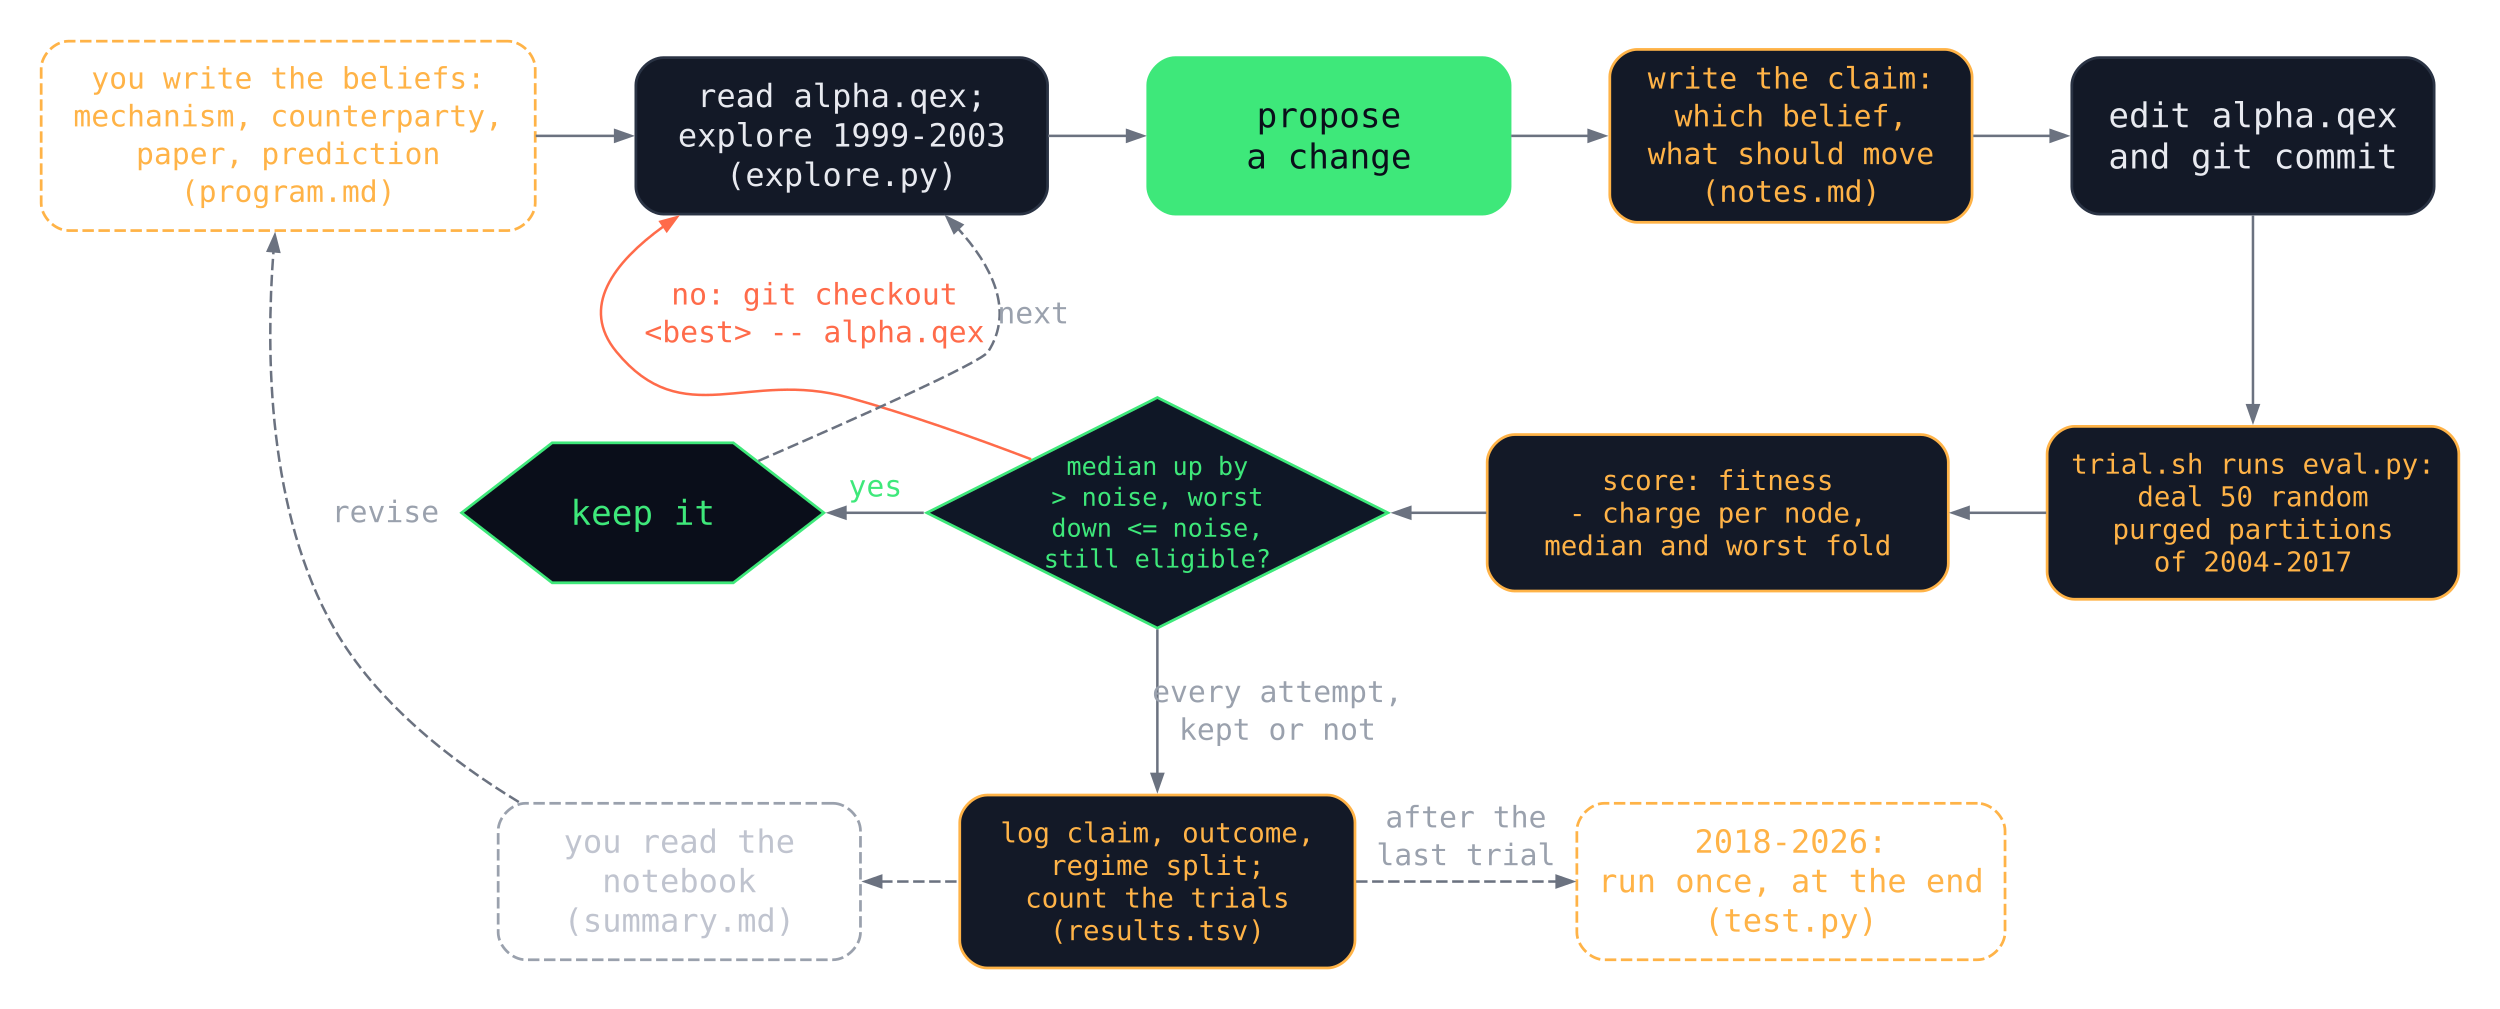
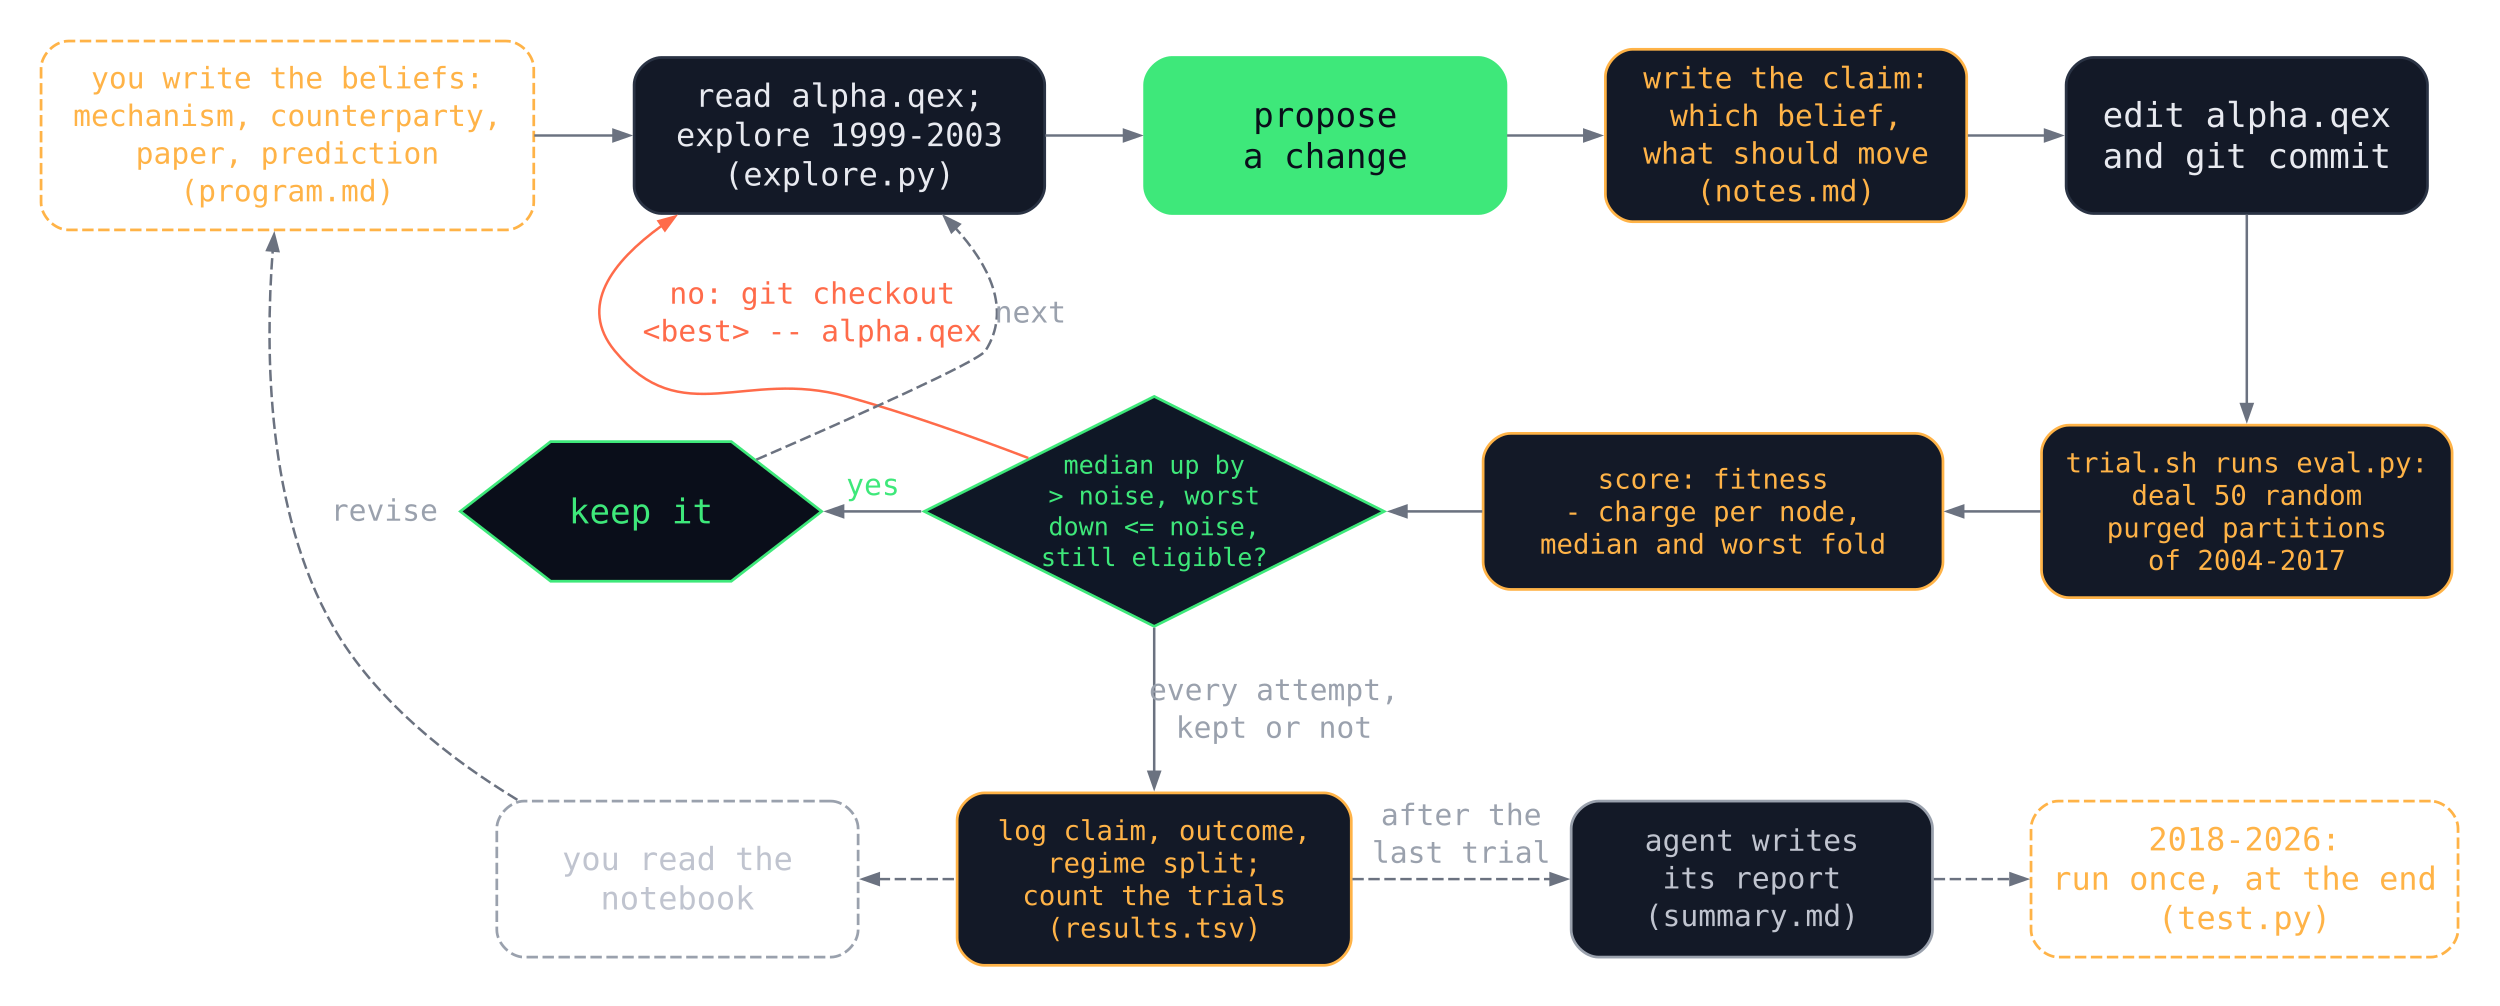
- <svg xmlns="http://www.w3.org/2000/svg" width="1093pt" height="441pt" viewBox="0.00 0.00 1093.00 441.00">
+ <svg xmlns="http://www.w3.org/2000/svg" width="1096pt" height="441pt" viewBox="0.00 0.00 1096.00 441.00">
  <g id="graph0" class="graph" transform="scale(1 1) rotate(0) translate(18 423.2)">
    <g id="node1" class="node">
      <path fill="none" stroke="#ffb347" stroke-width="1.2" stroke-dasharray="5,2" d="M204,-405.2C204,-405.2 12,-405.2 12,-405.2 6,-405.2 0,-399.2 0,-393.2 0,-393.2 0,-334.4 0,-334.4 0,-328.4 6,-322.4 12,-322.4 12,-322.4 204,-322.4 204,-322.4 210,-322.4 216,-328.4 216,-334.4 216,-334.4 216,-393.2 216,-393.2 216,-399.2 210,-405.2 204,-405.2" />
      <text xml:space="preserve" text-anchor="middle" x="108" y="-384.45" font-family="IBM Plex Mono, Menlo, DejaVu Sans Mono, monospace" font-size="13.00" fill="#ffb347">you write the beliefs:</text>
      <text xml:space="preserve" text-anchor="middle" x="108" y="-367.95" font-family="IBM Plex Mono, Menlo, DejaVu Sans Mono, monospace" font-size="13.00" fill="#ffb347">mechanism, counterparty,</text>
      <text xml:space="preserve" text-anchor="middle" x="108" y="-351.45" font-family="IBM Plex Mono, Menlo, DejaVu Sans Mono, monospace" font-size="13.00" fill="#ffb347">paper, prediction</text>
      <text xml:space="preserve" text-anchor="middle" x="108" y="-334.95" font-family="IBM Plex Mono, Menlo, DejaVu Sans Mono, monospace" font-size="13.00" fill="#ffb347">(program.md)</text>
    </g>
    <g id="node2" class="node">
      <path fill="#131927" stroke="#2a3344" stroke-width="1.2" d="M428,-398C428,-398 272,-398 272,-398 266,-398 260,-392 260,-386 260,-386 260,-341.6 260,-341.6 260,-335.6 266,-329.6 272,-329.6 272,-329.6 428,-329.6 428,-329.6 434,-329.6 440,-335.6 440,-341.6 440,-341.6 440,-386 440,-386 440,-392 434,-398 428,-398" />
      <text xml:space="preserve" text-anchor="middle" x="350" y="-376.38" font-family="IBM Plex Mono, Menlo, DejaVu Sans Mono, monospace" font-size="14.00" fill="#e8eaf0">read alpha.qex;</text>
      <text xml:space="preserve" text-anchor="middle" x="350" y="-359.13" font-family="IBM Plex Mono, Menlo, DejaVu Sans Mono, monospace" font-size="14.00" fill="#e8eaf0">explore 1999-2003</text>
      <text xml:space="preserve" text-anchor="middle" x="350" y="-341.88" font-family="IBM Plex Mono, Menlo, DejaVu Sans Mono, monospace" font-size="14.00" fill="#e8eaf0">(explore.py)</text>
    </g>
    <g id="edge1" class="edge">
      <path fill="none" stroke="#6b7280" stroke-width="1.1" d="M216.24,-363.8C227.87,-363.8 239.5,-363.8 251.14,-363.8" />
      <polygon fill="#6b7280" stroke="#6b7280" stroke-width="1.1" points="250.94,-366.25 257.94,-363.8 250.94,-361.35 250.94,-366.25" />
    </g>
    <g id="node3" class="node">
      <path fill="#3ee87a" stroke="#3ee87a" stroke-width="1.2" d="M630.2,-398C630.2,-398 495.8,-398 495.8,-398 489.8,-398 483.8,-392 483.8,-386 483.8,-386 483.8,-341.6 483.8,-341.6 483.8,-335.6 489.8,-329.6 495.8,-329.6 495.8,-329.6 630.2,-329.6 630.2,-329.6 636.2,-329.6 642.2,-335.6 642.2,-341.6 642.2,-341.6 642.2,-386 642.2,-386 642.2,-392 636.2,-398 630.2,-398" />
      <text xml:space="preserve" text-anchor="middle" x="563" y="-367.55" font-family="IBM Plex Mono, Menlo, DejaVu Sans Mono, monospace" font-size="15.00" fill="#0a0e1a">propose</text>
      <text xml:space="preserve" text-anchor="middle" x="563" y="-349.55" font-family="IBM Plex Mono, Menlo, DejaVu Sans Mono, monospace" font-size="15.00" fill="#0a0e1a">a change</text>
    </g>
    <g id="edge2" class="edge">
      <path fill="none" stroke="#6b7280" stroke-width="1.1" d="M440.28,-363.8C451.85,-363.8 463.42,-363.8 474.99,-363.8" />
      <polygon fill="#6b7280" stroke="#6b7280" stroke-width="1.1" points="474.76,-366.25 481.76,-363.8 474.76,-361.35 474.76,-366.25" />
    </g>
    <g id="node4" class="node">
      <path fill="#131927" stroke="#ffb347" stroke-width="1.2" d="M832.2,-401.6C832.2,-401.6 697.8,-401.6 697.8,-401.6 691.8,-401.6 685.8,-395.6 685.8,-389.6 685.8,-389.6 685.8,-338 685.8,-338 685.8,-332 691.8,-326 697.8,-326 697.8,-326 832.2,-326 832.2,-326 838.2,-326 844.2,-332 844.2,-338 844.2,-338 844.2,-389.6 844.2,-389.6 844.2,-395.6 838.2,-401.6 832.2,-401.6" />
      <text xml:space="preserve" text-anchor="middle" x="765" y="-384.45" font-family="IBM Plex Mono, Menlo, DejaVu Sans Mono, monospace" font-size="13.00" fill="#ffb347">write the claim:</text>
      <text xml:space="preserve" text-anchor="middle" x="765" y="-367.95" font-family="IBM Plex Mono, Menlo, DejaVu Sans Mono, monospace" font-size="13.00" fill="#ffb347">which belief,</text>
      <text xml:space="preserve" text-anchor="middle" x="765" y="-351.45" font-family="IBM Plex Mono, Menlo, DejaVu Sans Mono, monospace" font-size="13.00" fill="#ffb347">what should move</text>
      <text xml:space="preserve" text-anchor="middle" x="765" y="-334.95" font-family="IBM Plex Mono, Menlo, DejaVu Sans Mono, monospace" font-size="13.00" fill="#ffb347">(notes.md)</text>
    </g>
    <g id="edge3" class="edge">
      <path fill="none" stroke="#6b7280" stroke-width="1.1" d="M642.7,-363.8C653.99,-363.8 665.28,-363.8 676.58,-363.8" />
      <polygon fill="#6b7280" stroke="#6b7280" stroke-width="1.1" points="676.55,-366.25 683.55,-363.8 676.55,-361.35 676.55,-366.25" />
    </g>
    <g id="node5" class="node">
      <path fill="#131927" stroke="#2a3344" stroke-width="1.2" d="M1034.2,-398C1034.2,-398 899.8,-398 899.8,-398 893.8,-398 887.8,-392 887.8,-386 887.8,-386 887.8,-341.6 887.8,-341.6 887.8,-335.6 893.8,-329.6 899.8,-329.6 899.8,-329.6 1034.2,-329.6 1034.2,-329.6 1040.2,-329.6 1046.2,-335.6 1046.2,-341.6 1046.2,-341.6 1046.2,-386 1046.2,-386 1046.2,-392 1040.2,-398 1034.2,-398" />
      <text xml:space="preserve" text-anchor="middle" x="967" y="-367.55" font-family="IBM Plex Mono, Menlo, DejaVu Sans Mono, monospace" font-size="15.00" fill="#e8eaf0">edit alpha.qex</text>
      <text xml:space="preserve" text-anchor="middle" x="967" y="-349.55" font-family="IBM Plex Mono, Menlo, DejaVu Sans Mono, monospace" font-size="15.00" fill="#e8eaf0">and git commit</text>
    </g>
    <g id="edge4" class="edge">
      <path fill="none" stroke="#6b7280" stroke-width="1.1" d="M844.7,-363.8C855.99,-363.8 867.28,-363.8 878.58,-363.8" />
      <polygon fill="#6b7280" stroke="#6b7280" stroke-width="1.1" points="878.55,-366.25 885.55,-363.8 878.55,-361.35 878.55,-366.25" />
    </g>
    <g id="node6" class="node">
      <path fill="#131927" stroke="#ffb347" stroke-width="1.2" d="M1045,-236.8C1045,-236.8 889,-236.8 889,-236.8 883,-236.8 877,-230.8 877,-224.8 877,-224.8 877,-173.2 877,-173.2 877,-167.2 883,-161.2 889,-161.2 889,-161.2 1045,-161.2 1045,-161.2 1051,-161.2 1057,-167.2 1057,-173.2 1057,-173.2 1057,-224.8 1057,-224.8 1057,-230.8 1051,-236.8 1045,-236.8" />
      <text xml:space="preserve" text-anchor="middle" x="967" y="-216.1" font-family="IBM Plex Mono, Menlo, DejaVu Sans Mono, monospace" font-size="12.00" fill="#ffb347">trial.sh runs eval.py:</text>
      <text xml:space="preserve" text-anchor="middle" x="967" y="-201.85" font-family="IBM Plex Mono, Menlo, DejaVu Sans Mono, monospace" font-size="12.00" fill="#ffb347">deal 50 random</text>
      <text xml:space="preserve" text-anchor="middle" x="967" y="-187.6" font-family="IBM Plex Mono, Menlo, DejaVu Sans Mono, monospace" font-size="12.00" fill="#ffb347">purged partitions</text>
      <text xml:space="preserve" text-anchor="middle" x="967" y="-173.35" font-family="IBM Plex Mono, Menlo, DejaVu Sans Mono, monospace" font-size="12.00" fill="#ffb347">of 2004-2017</text>
    </g>
    <g id="edge5" class="edge">
      <path fill="none" stroke="#6b7280" stroke-width="1.1" d="M967,-329.07C967,-304.95 967,-272.21 967,-245.74" />
      <polygon fill="#6b7280" stroke="#6b7280" stroke-width="1.1" points="969.45,-246.05 967,-239.05 964.55,-246.05 969.45,-246.05" />
    </g>
    <g id="node7" class="node">
      <path fill="#131927" stroke="#ffb347" stroke-width="1.2" d="M821.8,-233.2C821.8,-233.2 644.2,-233.2 644.2,-233.2 638.2,-233.2 632.2,-227.2 632.2,-221.2 632.2,-221.2 632.2,-176.8 632.2,-176.8 632.2,-170.8 638.2,-164.8 644.2,-164.8 644.2,-164.8 821.8,-164.8 821.8,-164.8 827.8,-164.8 833.8,-170.8 833.8,-176.8 833.8,-176.8 833.8,-221.2 833.8,-221.2 833.8,-227.2 827.8,-233.2 821.8,-233.2" />
      <text xml:space="preserve" text-anchor="middle" x="733" y="-208.98" font-family="IBM Plex Mono, Menlo, DejaVu Sans Mono, monospace" font-size="12.00" fill="#ffb347">score: fitness</text>
      <text xml:space="preserve" text-anchor="middle" x="733" y="-194.73" font-family="IBM Plex Mono, Menlo, DejaVu Sans Mono, monospace" font-size="12.00" fill="#ffb347">- charge per node,</text>
      <text xml:space="preserve" text-anchor="middle" x="733" y="-180.48" font-family="IBM Plex Mono, Menlo, DejaVu Sans Mono, monospace" font-size="12.00" fill="#ffb347">median and worst fold</text>
    </g>
    <g id="edge6" class="edge">
      <path fill="none" stroke="#6b7280" stroke-width="1.1" d="M842.66,-199C853.97,-199 865.29,-199 876.6,-199" />
      <polygon fill="#6b7280" stroke="#6b7280" stroke-width="1.1" points="842.67,-196.55 835.67,-199 842.67,-201.45 842.67,-196.55" />
    </g>
    <g id="node8" class="node">
      <polygon fill="#0f1726" stroke="#3ee87a" stroke-width="1.2" points="488,-249.4 387.2,-199 488,-148.6 588.8,-199 488,-249.4" />
      <text xml:space="preserve" text-anchor="middle" x="488" y="-215.55" font-family="IBM Plex Mono, Menlo, DejaVu Sans Mono, monospace" font-size="11.00" fill="#3ee87a">median up by</text>
      <text xml:space="preserve" text-anchor="middle" x="488" y="-202.05" font-family="IBM Plex Mono, Menlo, DejaVu Sans Mono, monospace" font-size="11.00" fill="#3ee87a">&gt; noise, worst</text>
      <text xml:space="preserve" text-anchor="middle" x="488" y="-188.55" font-family="IBM Plex Mono, Menlo, DejaVu Sans Mono, monospace" font-size="11.00" fill="#3ee87a">down &lt;= noise,</text>
      <text xml:space="preserve" text-anchor="middle" x="488" y="-175.05" font-family="IBM Plex Mono, Menlo, DejaVu Sans Mono, monospace" font-size="11.00" fill="#3ee87a">still eligible?</text>
    </g>
    <g id="edge10" class="edge">
      <path fill="none" stroke="#ff6b4a" stroke-width="1.1" d="M432.81,-222.41C408.6,-231.66 379.68,-241.94 353,-249.4 308.72,-261.78 280.7,-233.88 251.5,-269.4 235.56,-288.78 249.93,-308.2 272.14,-324.27" />
      <polygon fill="#ff6b4a" stroke="#ff6b4a" stroke-width="1.1" points="270.73,-326.27 277.89,-328.21 273.5,-322.23 270.73,-326.27" />
      <text xml:space="preserve" text-anchor="middle" x="330.25" y="-290.05" font-family="IBM Plex Mono, Menlo, DejaVu Sans Mono, monospace" font-size="13.00" fill="#ff6b4a">  no: git checkout</text>
      <text xml:space="preserve" text-anchor="middle" x="330.25" y="-273.55" font-family="IBM Plex Mono, Menlo, DejaVu Sans Mono, monospace" font-size="13.00" fill="#ff6b4a">  &lt;best&gt; -- alpha.qex</text>
    </g>
    <g id="edge7" class="edge">
      <path fill="none" stroke="#6b7280" stroke-width="1.1" d="M598.44,-199C609.57,-199 620.71,-199 631.84,-199" />
      <polygon fill="#6b7280" stroke="#6b7280" stroke-width="1.1" points="598.59,-196.55 591.59,-199 598.59,-201.45 598.59,-196.55" />
    </g>
    <g id="node10" class="node">
      <path fill="#131927" stroke="#ffb347" stroke-width="1.2" d="M562.4,-75.6C562.4,-75.6 413.6,-75.6 413.6,-75.6 407.6,-75.6 401.6,-69.6 401.6,-63.6 401.6,-63.6 401.6,-12 401.6,-12 401.6,-6 407.6,0 413.6,0 413.6,0 562.4,0 562.4,0 568.4,0 574.4,-6 574.4,-12 574.4,-12 574.4,-63.6 574.4,-63.6 574.4,-69.6 568.4,-75.6 562.4,-75.6" />
      <text xml:space="preserve" text-anchor="middle" x="488" y="-54.9" font-family="IBM Plex Mono, Menlo, DejaVu Sans Mono, monospace" font-size="12.00" fill="#ffb347">log claim, outcome,</text>
      <text xml:space="preserve" text-anchor="middle" x="488" y="-40.65" font-family="IBM Plex Mono, Menlo, DejaVu Sans Mono, monospace" font-size="12.00" fill="#ffb347">regime split;</text>
      <text xml:space="preserve" text-anchor="middle" x="488" y="-26.4" font-family="IBM Plex Mono, Menlo, DejaVu Sans Mono, monospace" font-size="12.00" fill="#ffb347">count the trials</text>
      <text xml:space="preserve" text-anchor="middle" x="488" y="-12.15" font-family="IBM Plex Mono, Menlo, DejaVu Sans Mono, monospace" font-size="12.00" fill="#ffb347">(results.tsv)</text>
    </g>
    <g id="edge11" class="edge">
      <path fill="none" stroke="#6b7280" stroke-width="1.1" d="M488,-148.06C488,-127.81 488,-104.56 488,-84.73" />
      <polygon fill="#6b7280" stroke="#6b7280" stroke-width="1.1" points="490.45,-84.84 488,-77.84 485.55,-84.84 490.45,-84.84" />
      <text xml:space="preserve" text-anchor="middle" x="540.5" y="-116.25" font-family="IBM Plex Mono, Menlo, DejaVu Sans Mono, monospace" font-size="13.00" fill="#9aa1ad">every attempt,</text>
      <text xml:space="preserve" text-anchor="middle" x="540.5" y="-99.75" font-family="IBM Plex Mono, Menlo, DejaVu Sans Mono, monospace" font-size="13.00" fill="#9aa1ad">kept or not</text>
    </g>
    <g id="node9" class="node">
      <polygon fill="#0a0e1a" stroke="#3ee87a" stroke-width="1.2" points="342.2,-199 302.6,-229.6 223.4,-229.6 183.8,-199 223.4,-168.4 302.6,-168.4 342.2,-199" />
      <text xml:space="preserve" text-anchor="middle" x="263" y="-193.75" font-family="IBM Plex Mono, Menlo, DejaVu Sans Mono, monospace" font-size="15.00" fill="#3ee87a">keep it</text>
    </g>
    <g id="edge9" class="edge">
      <path fill="none" stroke="#6b7280" stroke-width="1.1" stroke-dasharray="5,2" d="M313.56,-221.69C356.26,-240.24 410.98,-264.69 414,-269.4 425.53,-287.38 415.74,-306.93 400.65,-323.46" />
      <polygon fill="#6b7280" stroke="#6b7280" stroke-width="1.1" points="399.16,-321.49 396.04,-328.22 402.68,-324.9 399.16,-321.49" />
      <text xml:space="preserve" text-anchor="middle" x="441.53" y="-281.8" font-family="IBM Plex Mono, Menlo, DejaVu Sans Mono, monospace" font-size="13.00" fill="#9aa1ad">next  </text>
    </g>
    <g id="edge8" class="edge">
      <path fill="none" stroke="#6b7280" stroke-width="1.1" d="M351.51,-199C362.78,-199 374.4,-199 385.86,-199" />
      <polygon fill="#6b7280" stroke="#6b7280" stroke-width="1.1" points="351.63,-196.55 344.63,-199 351.62,-201.45 351.63,-196.55" />
      <text xml:space="preserve" text-anchor="middle" x="364.7" y="-206.15" font-family="IBM Plex Mono, Menlo, DejaVu Sans Mono, monospace" font-size="13.00" fill="#3ee87a">yes</text>
    </g>
    <g id="node12" class="node">
-       <path fill="none" stroke="#ffb347" stroke-width="1.2" stroke-dasharray="5,2" d="M846.6,-72C846.6,-72 683.4,-72 683.4,-72 677.4,-72 671.4,-66 671.4,-60 671.4,-60 671.4,-15.6 671.4,-15.6 671.4,-9.6 677.4,-3.6 683.4,-3.6 683.4,-3.6 846.6,-3.6 846.6,-3.6 852.6,-3.6 858.6,-9.6 858.6,-15.6 858.6,-15.6 858.6,-60 858.6,-60 858.6,-66 852.6,-72 846.6,-72" />
-       <text xml:space="preserve" text-anchor="middle" x="765" y="-50.38" font-family="IBM Plex Mono, Menlo, DejaVu Sans Mono, monospace" font-size="14.00" fill="#ffb347">2018-2026:</text>
-       <text xml:space="preserve" text-anchor="middle" x="765" y="-33.13" font-family="IBM Plex Mono, Menlo, DejaVu Sans Mono, monospace" font-size="14.00" fill="#ffb347">run once, at the end</text>
-       <text xml:space="preserve" text-anchor="middle" x="765" y="-15.88" font-family="IBM Plex Mono, Menlo, DejaVu Sans Mono, monospace" font-size="14.00" fill="#ffb347">(test.py)</text>
+       <path fill="#131927" stroke="#9aa1ad" stroke-width="1.2" d="M817.2,-72C817.2,-72 682.8,-72 682.8,-72 676.8,-72 670.8,-66 670.8,-60 670.8,-60 670.8,-15.6 670.8,-15.6 670.8,-9.6 676.8,-3.6 682.8,-3.6 682.8,-3.6 817.2,-3.6 817.2,-3.6 823.2,-3.6 829.2,-9.6 829.2,-15.6 829.2,-15.6 829.2,-60 829.2,-60 829.2,-66 823.2,-72 817.2,-72" />
+       <text xml:space="preserve" text-anchor="middle" x="750" y="-50.2" font-family="IBM Plex Mono, Menlo, DejaVu Sans Mono, monospace" font-size="13.00" fill="#c0c4cf">agent writes</text>
+       <text xml:space="preserve" text-anchor="middle" x="750" y="-33.7" font-family="IBM Plex Mono, Menlo, DejaVu Sans Mono, monospace" font-size="13.00" fill="#c0c4cf">its report</text>
+       <text xml:space="preserve" text-anchor="middle" x="750" y="-17.2" font-family="IBM Plex Mono, Menlo, DejaVu Sans Mono, monospace" font-size="13.00" fill="#c0c4cf">(summary.md)</text>
    </g>
    <g id="edge14" class="edge">
-       <path fill="none" stroke="#6b7280" stroke-width="1.1" stroke-dasharray="5,2" d="M574.88,-37.8C602.76,-37.8 633.88,-37.8 662.75,-37.8" />
-       <polygon fill="#6b7280" stroke="#6b7280" stroke-width="1.1" points="662.56,-40.25 669.56,-37.8 662.56,-35.35 662.56,-40.25" />
-       <text xml:space="preserve" text-anchor="middle" x="622.9" y="-61.45" font-family="IBM Plex Mono, Menlo, DejaVu Sans Mono, monospace" font-size="13.00" fill="#9aa1ad">after the</text>
-       <text xml:space="preserve" text-anchor="middle" x="622.9" y="-44.95" font-family="IBM Plex Mono, Menlo, DejaVu Sans Mono, monospace" font-size="13.00" fill="#9aa1ad">last trial</text>
+       <path fill="none" stroke="#6b7280" stroke-width="1.1" stroke-dasharray="5,2" d="M574.88,-37.8C602.82,-37.8 633.8,-37.8 661.83,-37.8" />
+       <polygon fill="#6b7280" stroke="#6b7280" stroke-width="1.1" points="661.77,-40.25 668.77,-37.8 661.77,-35.35 661.77,-40.25" />
+       <text xml:space="preserve" text-anchor="middle" x="622.6" y="-61.45" font-family="IBM Plex Mono, Menlo, DejaVu Sans Mono, monospace" font-size="13.00" fill="#9aa1ad">after the</text>
+       <text xml:space="preserve" text-anchor="middle" x="622.6" y="-44.95" font-family="IBM Plex Mono, Menlo, DejaVu Sans Mono, monospace" font-size="13.00" fill="#9aa1ad">last trial</text>
    </g>
    <g id="node11" class="node">
      <path fill="none" stroke="#9aa1ad" stroke-width="1.2" stroke-dasharray="5,2" d="M346.2,-72C346.2,-72 211.8,-72 211.8,-72 205.8,-72 199.8,-66 199.8,-60 199.8,-60 199.8,-15.6 199.8,-15.6 199.8,-9.6 205.8,-3.6 211.8,-3.6 211.8,-3.6 346.2,-3.6 346.2,-3.6 352.2,-3.6 358.2,-9.6 358.2,-15.6 358.2,-15.6 358.2,-60 358.2,-60 358.2,-66 352.2,-72 346.2,-72" />
-       <text xml:space="preserve" text-anchor="middle" x="279" y="-50.38" font-family="IBM Plex Mono, Menlo, DejaVu Sans Mono, monospace" font-size="14.00" fill="#c0c4cf">you read the</text>
-       <text xml:space="preserve" text-anchor="middle" x="279" y="-33.13" font-family="IBM Plex Mono, Menlo, DejaVu Sans Mono, monospace" font-size="14.00" fill="#c0c4cf">notebook</text>
-       <text xml:space="preserve" text-anchor="middle" x="279" y="-15.88" font-family="IBM Plex Mono, Menlo, DejaVu Sans Mono, monospace" font-size="14.00" fill="#c0c4cf">(summary.md)</text>
+       <text xml:space="preserve" text-anchor="middle" x="279" y="-41.75" font-family="IBM Plex Mono, Menlo, DejaVu Sans Mono, monospace" font-size="14.00" fill="#c0c4cf">you read the</text>
+       <text xml:space="preserve" text-anchor="middle" x="279" y="-24.5" font-family="IBM Plex Mono, Menlo, DejaVu Sans Mono, monospace" font-size="14.00" fill="#c0c4cf">notebook</text>
    </g>
    <g id="edge13" class="edge">
      <path fill="none" stroke="#6b7280" stroke-width="1.1" stroke-dasharray="5,2" d="M208.82,-72.55C178.79,-90.76 146.44,-116.21 128,-148.6 99.18,-199.22 98.05,-267.65 101.57,-313.41" />
      <polygon fill="#6b7280" stroke="#6b7280" stroke-width="1.1" points="99.12,-313.55 102.16,-320.31 104.01,-313.13 99.12,-313.55" />
      <text xml:space="preserve" text-anchor="middle" x="150.5" y="-194.9" font-family="IBM Plex Mono, Menlo, DejaVu Sans Mono, monospace" font-size="13.00" fill="#9aa1ad">revise</text>
    </g>
    <g id="edge12" class="edge">
      <path fill="none" stroke="#6b7280" stroke-width="1.1" stroke-dasharray="5,2" d="M367.22,-37.8C378.5,-37.8 389.78,-37.8 401.06,-37.8" />
      <polygon fill="#6b7280" stroke="#6b7280" stroke-width="1.1" points="367.26,-35.35 360.26,-37.8 367.26,-40.25 367.26,-35.35" />
    </g>
+     <g id="node13" class="node">
+       <path fill="none" stroke="#ffb347" stroke-width="1.2" stroke-dasharray="5,2" d="M1047.6,-72C1047.6,-72 884.4,-72 884.4,-72 878.4,-72 872.4,-66 872.4,-60 872.4,-60 872.4,-15.6 872.4,-15.6 872.4,-9.6 878.4,-3.6 884.4,-3.6 884.4,-3.6 1047.6,-3.6 1047.6,-3.6 1053.6,-3.6 1059.6,-9.6 1059.6,-15.6 1059.6,-15.6 1059.6,-60 1059.6,-60 1059.6,-66 1053.6,-72 1047.6,-72" />
+       <text xml:space="preserve" text-anchor="middle" x="966" y="-50.38" font-family="IBM Plex Mono, Menlo, DejaVu Sans Mono, monospace" font-size="14.00" fill="#ffb347">2018-2026:</text>
+       <text xml:space="preserve" text-anchor="middle" x="966" y="-33.13" font-family="IBM Plex Mono, Menlo, DejaVu Sans Mono, monospace" font-size="14.00" fill="#ffb347">run once, at the end</text>
+       <text xml:space="preserve" text-anchor="middle" x="966" y="-15.88" font-family="IBM Plex Mono, Menlo, DejaVu Sans Mono, monospace" font-size="14.00" fill="#ffb347">(test.py)</text>
+     </g>
+     <g id="edge15" class="edge">
+       <path fill="none" stroke="#6b7280" stroke-width="1.1" stroke-dasharray="5,2" d="M829.73,-37.8C840.97,-37.8 852.22,-37.8 863.46,-37.8" />
+       <polygon fill="#6b7280" stroke="#6b7280" stroke-width="1.1" points="863.39,-40.25 870.39,-37.8 863.39,-35.35 863.39,-40.25" />
+     </g>
  </g>
</svg>
